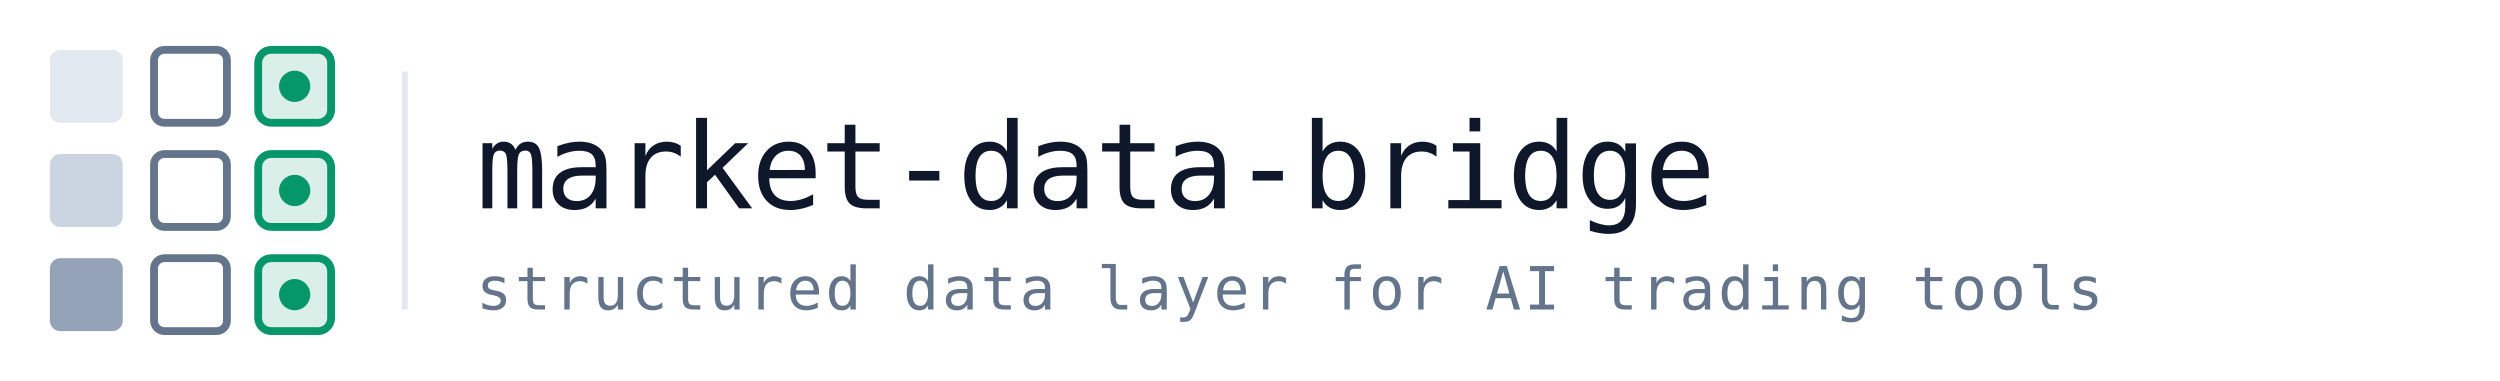
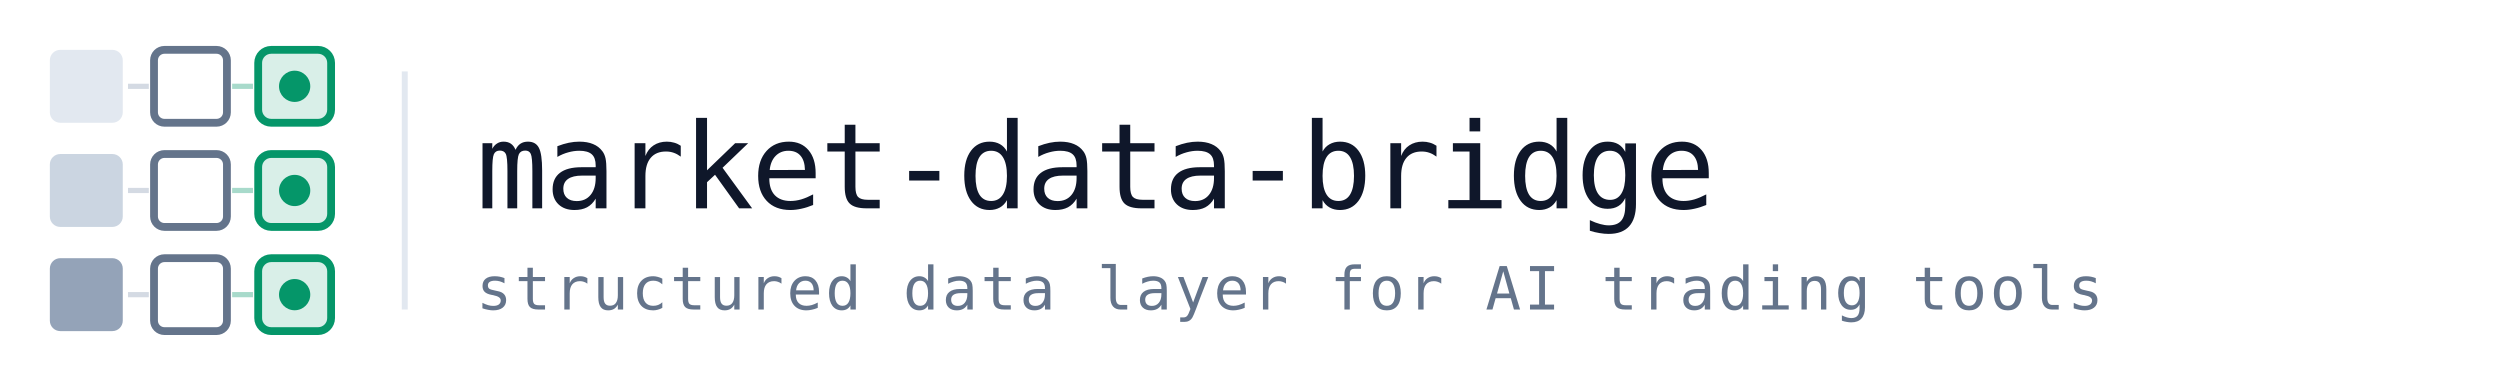
<svg xmlns="http://www.w3.org/2000/svg" viewBox="0 0 420 64" width="420" height="64">
  <g transform="translate(4, 4) scale(0.875)">
    <rect x="5" y="5" width="14" height="14" rx="2" fill="#e2e8f0" />
    <rect x="5" y="25" width="14" height="14" rx="2" fill="#cbd5e1" />
    <rect x="5" y="45" width="14" height="14" rx="2" fill="#94a3b8" />
+     <line x1="20" y1="12" x2="24" y2="12" stroke="#94a3b8" stroke-width="1" opacity="0.4" />
+     <line x1="20" y1="32" x2="24" y2="32" stroke="#94a3b8" stroke-width="1" opacity="0.4" />
+     <line x1="20" y1="52" x2="24" y2="52" stroke="#94a3b8" stroke-width="1" opacity="0.4" />
    <rect x="25" y="5" width="14" height="14" rx="2" fill="none" stroke="#64748b" stroke-width="1.5" />
    <rect x="25" y="25" width="14" height="14" rx="2" fill="none" stroke="#64748b" stroke-width="1.5" />
    <rect x="25" y="45" width="14" height="14" rx="2" fill="none" stroke="#64748b" stroke-width="1.5" />
+     <line x1="40" y1="12" x2="44" y2="12" stroke="#059669" stroke-width="1" opacity="0.35" />
+     <line x1="40" y1="32" x2="44" y2="32" stroke="#059669" stroke-width="1" opacity="0.35" />
+     <line x1="40" y1="52" x2="44" y2="52" stroke="#059669" stroke-width="1" opacity="0.35" />
    <rect x="45" y="5" width="14" height="14" rx="2.5" fill="#059669" fill-opacity="0.15" stroke="#059669" stroke-width="1.5" />
    <rect x="45" y="25" width="14" height="14" rx="2.5" fill="#059669" fill-opacity="0.15" stroke="#059669" stroke-width="1.5" />
    <rect x="45" y="45" width="14" height="14" rx="2.5" fill="#059669" fill-opacity="0.15" stroke="#059669" stroke-width="1.5" />
    <circle cx="52" cy="12" r="3" fill="#059669" />
    <circle cx="52" cy="32" r="3" fill="#059669" />
    <circle cx="52" cy="52" r="3" fill="#059669" />
  </g>
  <line x1="68" y1="12" x2="68" y2="52" stroke="#e2e8f0" stroke-width="1" />
  <text x="80" y="35" font-family="'SF Mono', 'Cascadia Code', 'JetBrains Mono', 'Consolas', monospace" font-size="20" fill="#0f172a" font-weight="500" letter-spacing="-0.5">market-data-bridge</text>
  <text x="80" y="52" font-family="'SF Mono', 'Cascadia Code', 'JetBrains Mono', 'Consolas', monospace" font-size="10" fill="#64748b" letter-spacing="0.5">structured data layer for AI trading tools</text>
</svg>
